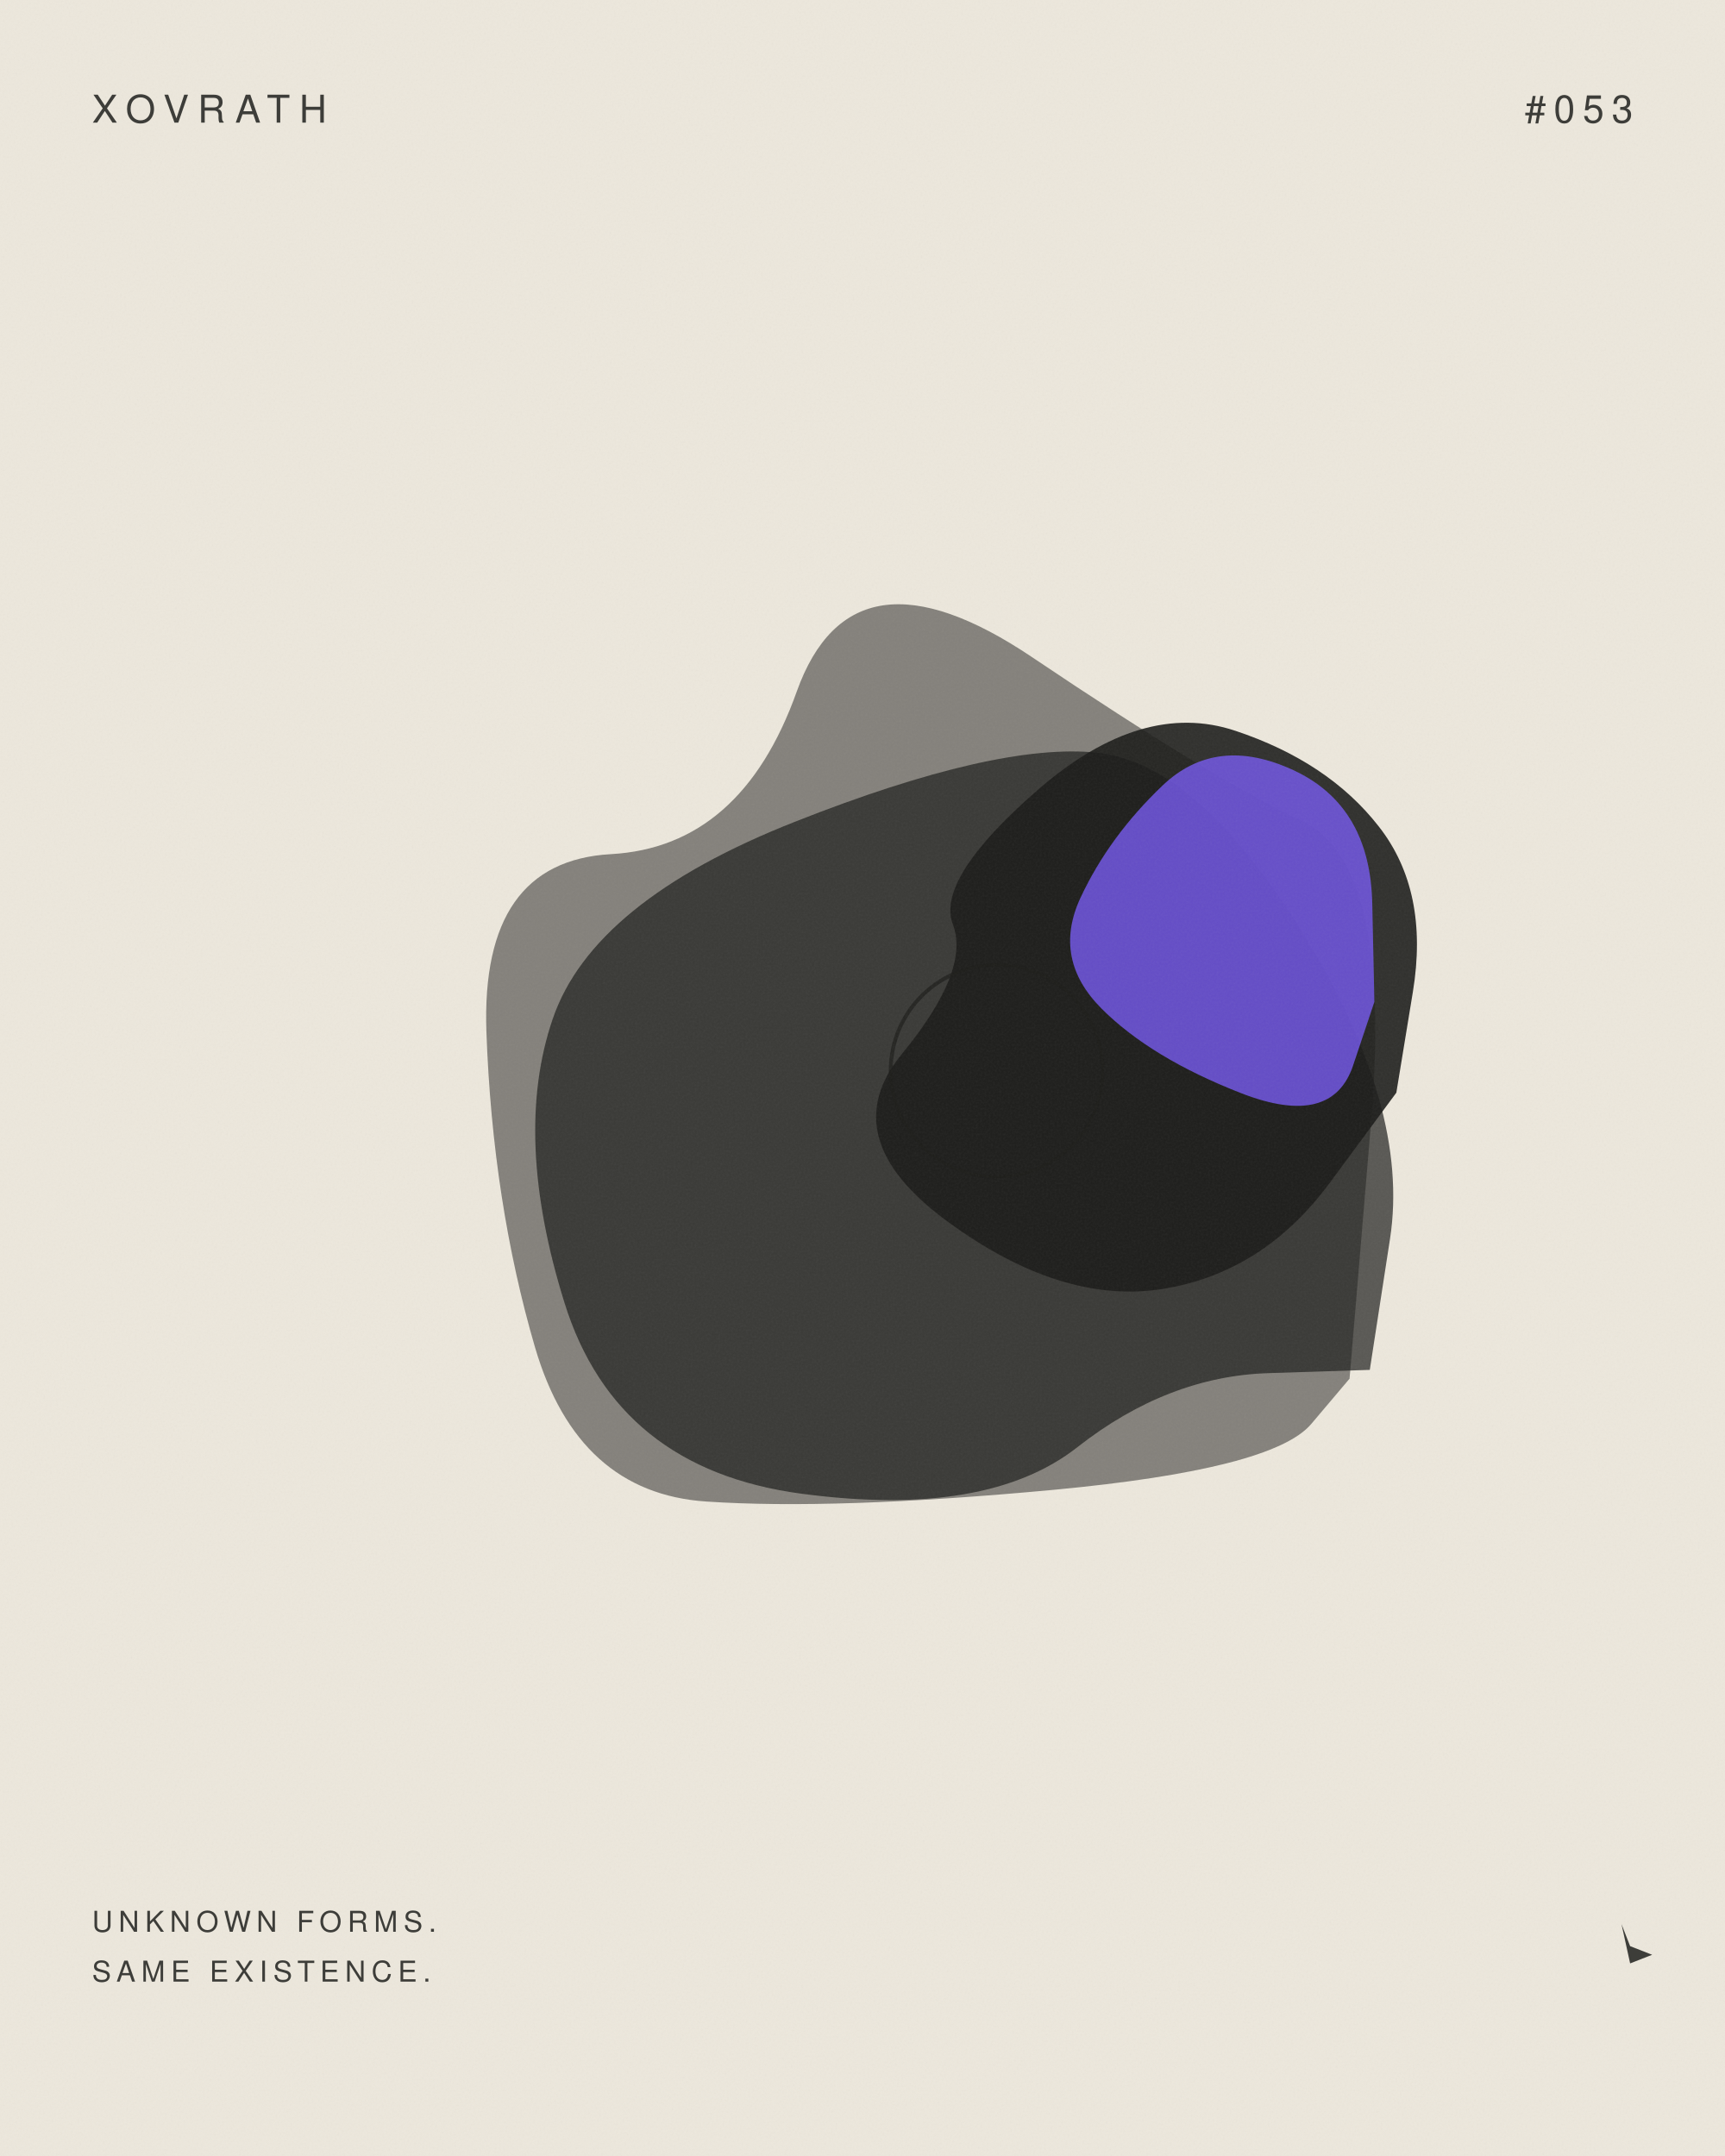
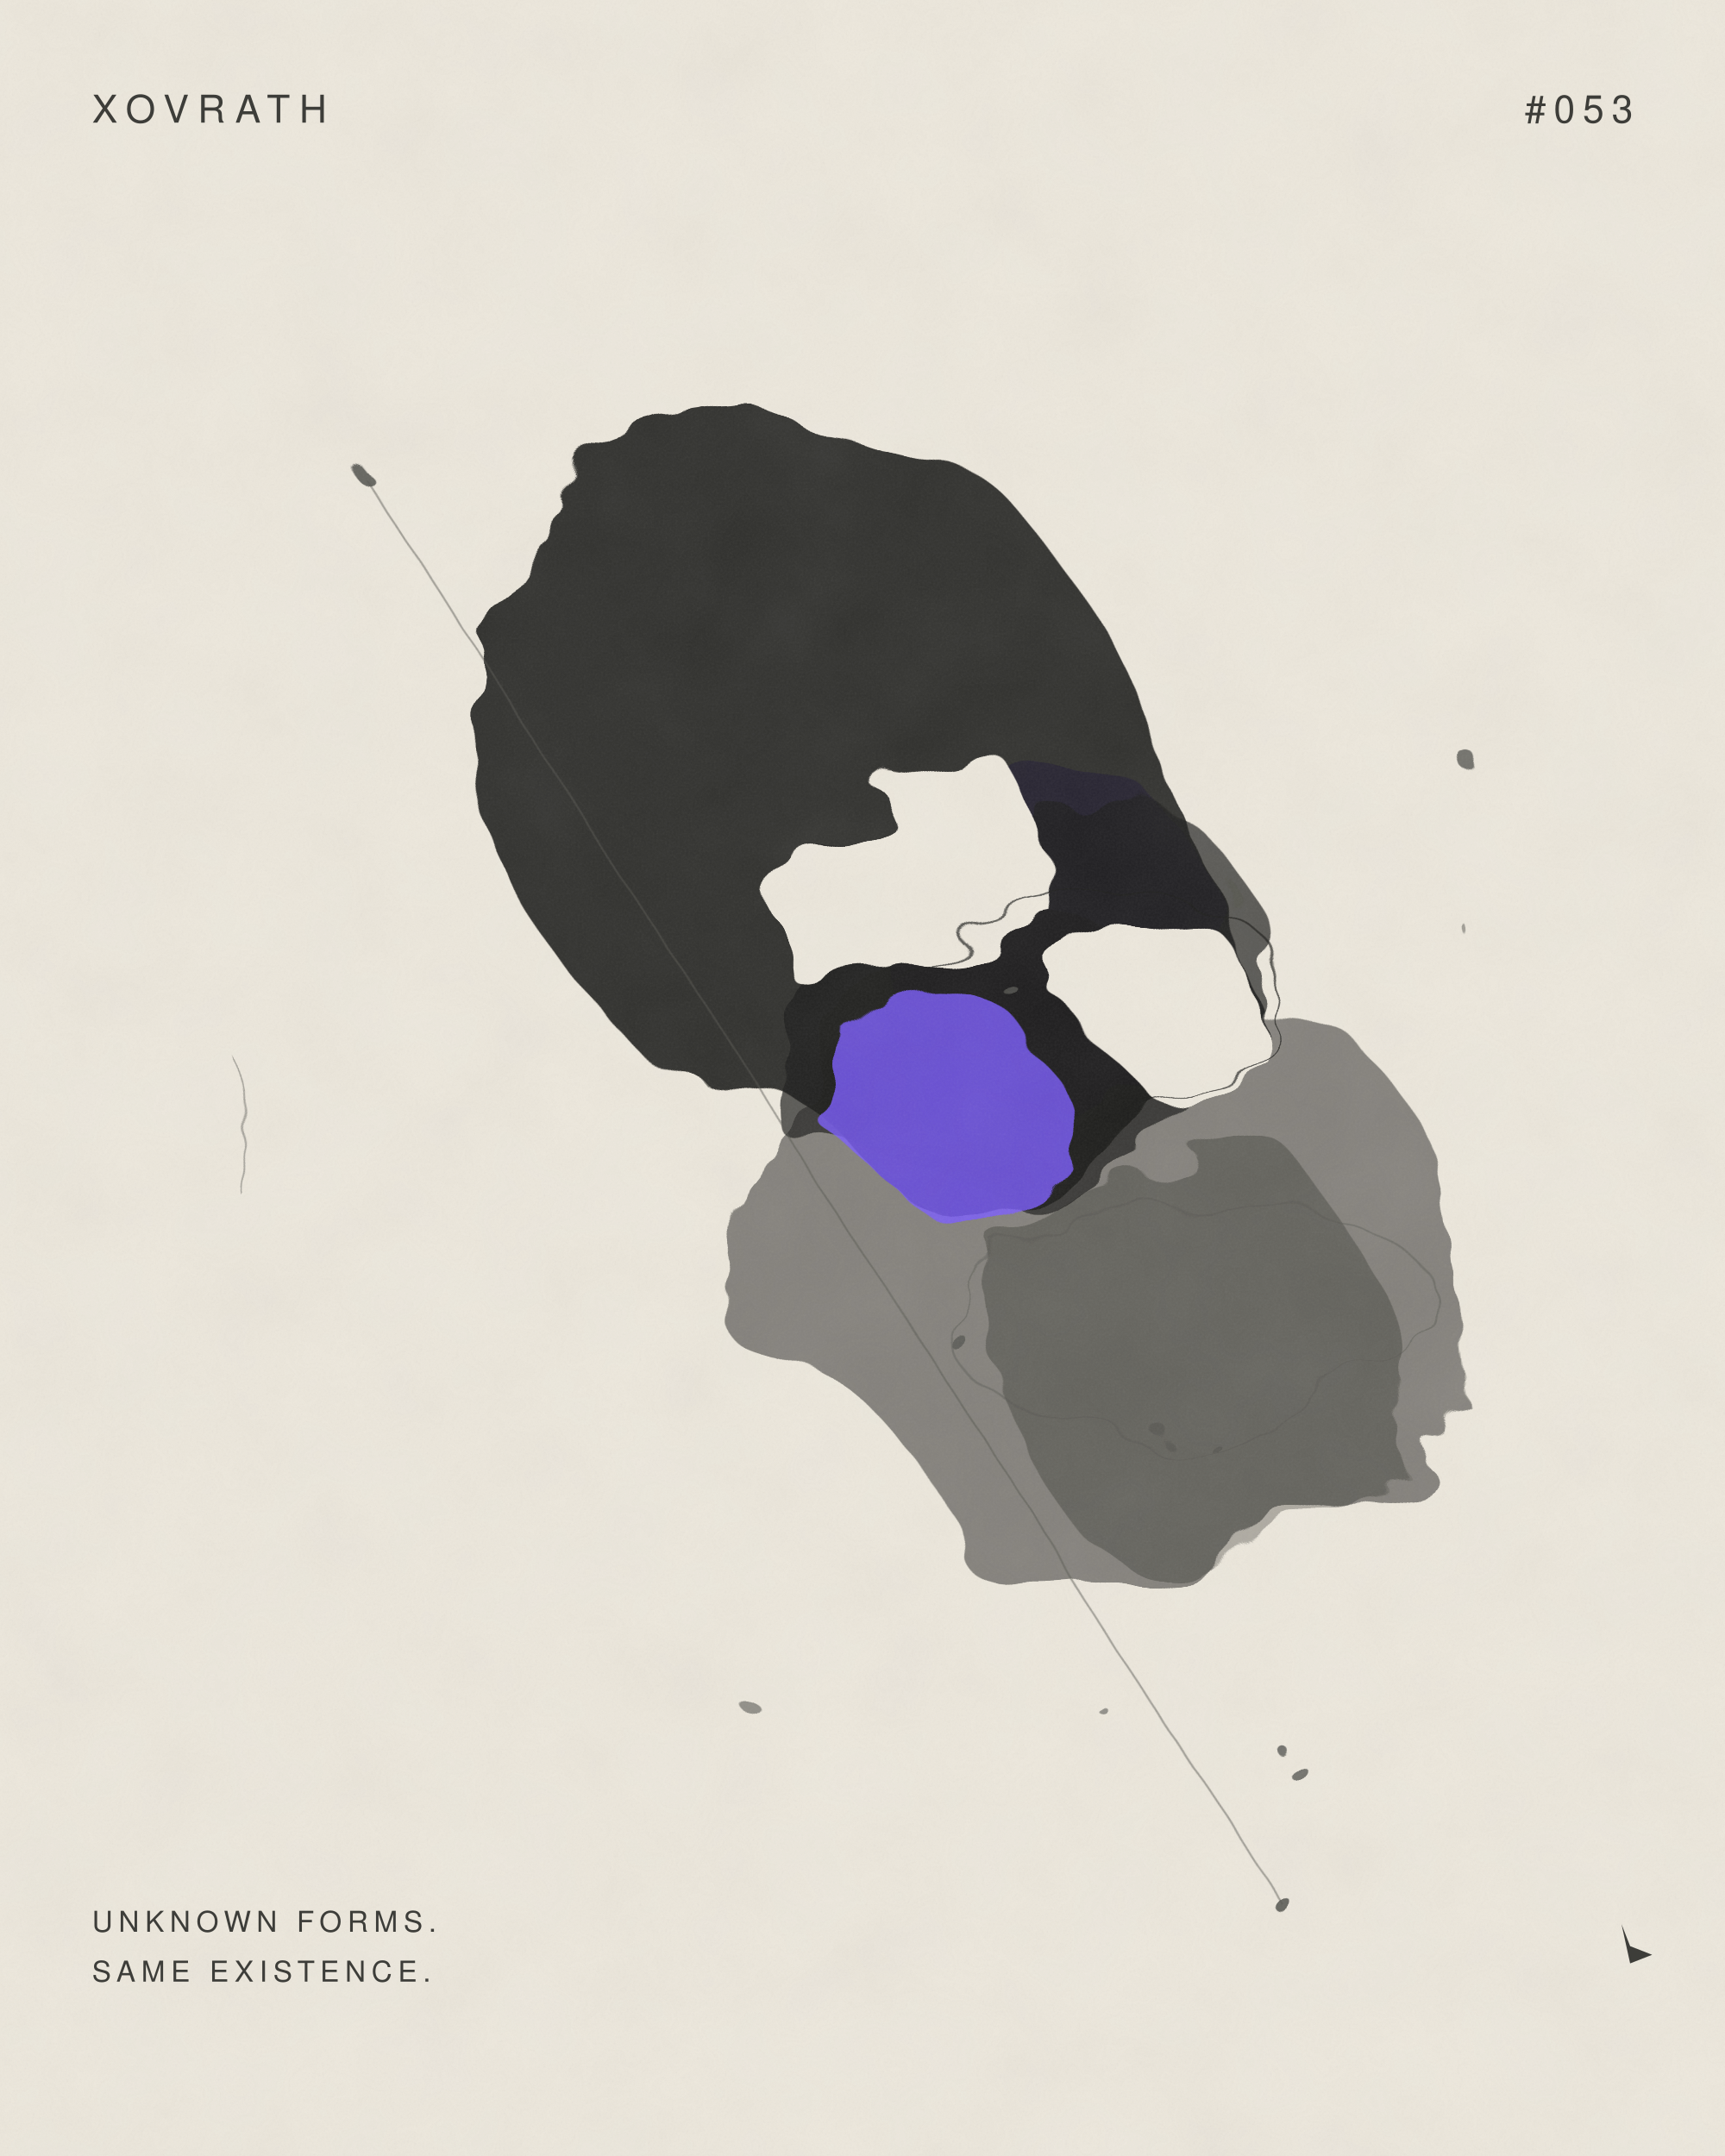
<svg xmlns="http://www.w3.org/2000/svg" viewBox="0 0 900 1125" width="900" height="1125">
+   <defs>
+     <filter id="warp" x="-20%" y="-20%" width="140%" height="140%">
+       <feTurbulence type="fractalNoise" baseFrequency="0.012 0.02" numOctaves="3" seed="53" result="n" />
+       <feDisplacementMap in="SourceGraphic" in2="n" scale="55" />
+     </filter>
+     <filter id="g">
+       <feTurbulence type="fractalNoise" baseFrequency="0.9" numOctaves="2" stitchTiles="stitch" />
+       <feColorMatrix type="saturate" values="0" />
+     </filter>
+     <filter id="g2">
+       <feTurbulence type="fractalNoise" baseFrequency="0.02" numOctaves="4" seed="3" stitchTiles="stitch" />
+       <feColorMatrix type="saturate" values="0" />
+     </filter>
+   </defs>
  <rect width="900" height="1125" fill="#ece7dc" />
  <g transform="rotate(9.1 450 545)">
-     <path d="M 729 525.8 Q 729 525.8 702.1 577.8 Q 675.2 629.8 624.5 646.3 Q 573.7 662.8 508.2 629.1 Q 442.6 595.4 471.1 546.6 Q 499.5 497.9 486.7 475.8 Q 473.8 453.7 519.6 399 Q 565.5 344.3 616.1 352.6 Q 666.7 360.9 698 390.1 Q 729.4 419.2 729.2 472.5 Z" fill="#1c1c1a" fill-opacity="0.9" />
-     <path d="M 738.2 670.8 Q 738.2 670.8 686.5 680.8 Q 634.7 690.7 593.9 734.8 Q 553.1 778.9 455.7 781.5 Q 358.2 784.1 317.8 702.7 Q 277.3 621.2 288.3 557.4 Q 299.2 493.6 396.7 435.9 Q 494.2 378.1 546.9 375.3 Q 599.5 372.4 668.5 452.4 Q 737.4 532.4 737.8 601.6 Z" fill="#1c1c1a" fill-opacity="0.7" />
-     <path d="M 728.5 677 Q 728.5 677 712.5 703.5 Q 696.5 730 585.2 758.7 Q 473.9 787.3 407.1 793.4 Q 340.3 799.5 306.3 728.1 Q 272.4 656.7 255.2 569.5 Q 238.1 482.2 304.7 467.7 Q 371.3 453.2 387 368.6 Q 402.8 283.9 505.7 331.6 Q 608.5 379.2 658.4 393.8 Q 708.2 408.5 718.4 542.8 Z" fill="#1c1c1a" fill-opacity="0.5" />
-     <circle cx="521.3" cy="547.5" r="55.3" fill="none" stroke="#1c1c1a" stroke-width="2" opacity="0.7" />
-     <path d="M 710.2 480.8 Q 710.2 480.8 704.5 515.2 Q 698.9 549.5 649.3 538.9 Q 599.7 528.2 570.2 506.8 Q 540.6 485.3 550.2 451.4 Q 559.9 417.4 583.3 386.7 Q 606.7 356.1 649.3 368.1 Q 691.9 380.1 701 430.4 Z" fill="#7b5cff" fill-opacity="0.75" />
+     <g filter="url(#warp)">
+       <circle cx="539" cy="471.2" r="85.4" fill="#7b5cff" fill-opacity="0.92" />
+       <path d="M 649 489.2 Q 649 489.2 585 573.4 Q 521.1 657.6 459.4 605.2 Q 397.8 552.9 363.3 565.6 Q 328.9 578.2 263.1 499.9 Q 197.3 421.6 221.6 352.2 Q 245.9 282.9 294.9 245.9 Q 343.9 208.9 419.5 230.3 Q 495 251.7 536.1 308.6 Q 577.2 365.5 613.1 427.4 Z" fill="#1c1c1a" fill-opacity="0.9" />
+       <path d="M 620.7 549.7 Q 620.7 549.7 591.5 586.3 Q 562.3 623 531 612.4 Q 499.8 601.8 452 604.9 Q 404.1 608 407.6 567.7 Q 411 527.3 406.6 472.2 Q 402.1 417.1 454.6 422 Q 507.1 426.9 542 404.7 Q 576.9 382.5 622.2 419.5 Q 667.5 456.4 644.1 503.1 Z" fill="#1c1c1a" fill-opacity="0.7" />
+       <path d="M 795 683.3 Q 795 683.3 745.3 730.3 Q 695.7 777.3 625.7 806.4 Q 555.7 835.6 532.2 784 Q 508.6 732.5 438.7 720.1 Q 368.8 707.7 406.7 621.3 Q 444.6 534.9 463.8 492.9 Q 483.1 450.9 556.7 468.9 Q 630.3 486.9 691.6 504.8 Q 752.9 522.7 774 603 Z" fill="#1c1c1a" fill-opacity="0.5" />
+       <path d="M 734.5 740.6 Q 734.5 740.6 723 755.3 Q 711.5 770 680.7 781.6 Q 650 793.1 625.6 787.7 Q 601.2 782.2 576.6 752.2 Q 552 722.1 536.3 675.6 Q 520.5 629.1 581.9 599.1 Q 643.2 569.1 659.5 562.3 Q 675.9 555.4 725.6 612.8 Q 775.4 670.1 755 705.3 Z" fill="#1c1c1a" fill-opacity="0.3" />
+       <path d="M 651.7 512.1 Q 651.7 512.1 633.4 536.5 Q 615.1 560.9 598.6 544.1 Q 582 527.2 557.2 515.1 Q 532.3 502.9 556.4 486.2 Q 580.4 469.4 597 459.7 Q 613.7 450 626.8 459.1 Q 639.9 468.3 645.8 490.2 Z" fill="#ece7dc" />
+       <path d="M 539.7 464.8 Q 539.7 464.8 516.2 479.2 Q 492.6 493.5 448.8 508.7 Q 405 524 398.9 503.8 Q 392.8 483.6 409.2 446.4 Q 425.7 409.1 455.6 390.1 Q 485.5 371 502.8 390.1 Q 520.2 409.2 529.9 437 Z" fill="#ece7dc" />
+       <ellipse cx="564.3" cy="503" rx="99" ry="56.5" fill="none" stroke="#1c1c1a" stroke-width="1.2" opacity="0.7" transform="rotate(-18.9 564.3 503)" />
+       <ellipse cx="642.8" cy="658.1" rx="128.7" ry="59.4" fill="none" stroke="#555550" stroke-width="1.2" opacity="0.4" transform="rotate(-12.5 642.8 658.1)" />
+       <line x1="149.7" y1="296.7" x2="733.4" y2="949.5" stroke="#555550" stroke-width="1" opacity="0.5" />
+       <circle cx="149.7" cy="296.7" r="3.6" fill="#555550" opacity="0.9" />
+       <circle cx="733.4" cy="949.5" r="4.2" fill="#555550" opacity="0.9" />
+       <circle cx="738.4" cy="349.4" r="4.6" fill="#555550" opacity="0.8" />
+       <circle cx="623.3" cy="431.3" r="3.7" fill="#555550" opacity="0.7" />
+       <circle cx="752.8" cy="438.2" r="1.6" fill="#555550" opacity="0.5" />
+       <circle cx="736.3" cy="885.5" r="4.6" fill="#555550" opacity="0.8" />
+       <circle cx="528.6" cy="511.5" r="3.6" fill="#555550" opacity="0.8" />
+       <circle cx="626.1" cy="711.3" r="3.8" fill="#555550" opacity="0.7" />
+       <circle cx="631.8" cy="871.1" r="2.3" fill="#555550" opacity="0.6" />
+       <circle cx="449" cy="897.7" r="4.3" fill="#555550" opacity="0.6" />
+       <circle cx="721.2" cy="870.8" r="2.5" fill="#555550" opacity="0.8" />
+       <path d="M 563.1 586.2 Q 563.1 586.2 544.1 613.4 Q 525 640.6 494.2 625.9 Q 463.3 611.2 445.3 599.6 Q 427.2 588.1 444.6 564.7 Q 462 541.3 477.4 527.9 Q 492.8 514.5 521.3 523.2 Q 549.7 531.9 556.4 559.1 Z" fill="#7b5cff" fill-opacity="0.8" />
+       <circle cx="623.1" cy="431.9" r="4.6" fill="#555550" opacity="0.5" />
+       <circle cx="522.7" cy="689" r="4.2" fill="#555550" opacity="0.8" />
+       <line x1="143.9" y1="674.7" x2="113.5" y2="590.5" stroke="#555550" stroke-width="1" opacity="0.45" />
+       <circle cx="654.6" cy="712.9" r="2.8" fill="#555550" opacity="0.8" />
+     </g>
  </g>
-   <filter id="g">
-     <feTurbulence type="fractalNoise" baseFrequency="0.9" numOctaves="2" stitchTiles="stitch" />
-     <feColorMatrix type="saturate" values="0" />
-   </filter>
-   <rect width="900" height="1125" filter="url(#g)" opacity="0.06" />
+   <rect width="900" height="1125" filter="url(#g)" opacity="0.07" />
+   <rect width="900" height="1125" filter="url(#g2)" opacity="0.06" />
  <text x="48" y="64" font-family="Helvetica, Arial, sans-serif" font-size="20" letter-spacing="5" fill="#3d3d39">XOVRATH</text>
  <text x="852" y="64" text-anchor="end" font-family="Helvetica, Arial, sans-serif" font-size="20" letter-spacing="4" fill="#3d3d39">#053</text>
  <text x="48" y="1008" font-family="Helvetica, Arial, sans-serif" font-size="15" letter-spacing="3" fill="#3d3d39">UNKNOWN FORMS.</text>
  <text x="48" y="1034" font-family="Helvetica, Arial, sans-serif" font-size="15" letter-spacing="3" fill="#3d3d39">SAME EXISTENCE.</text>
  <path d="M 846 1004 L 850.5 1015.5 L 862 1020 L 850.5 1024.5 Z" fill="#3d3d39" />
</svg>
